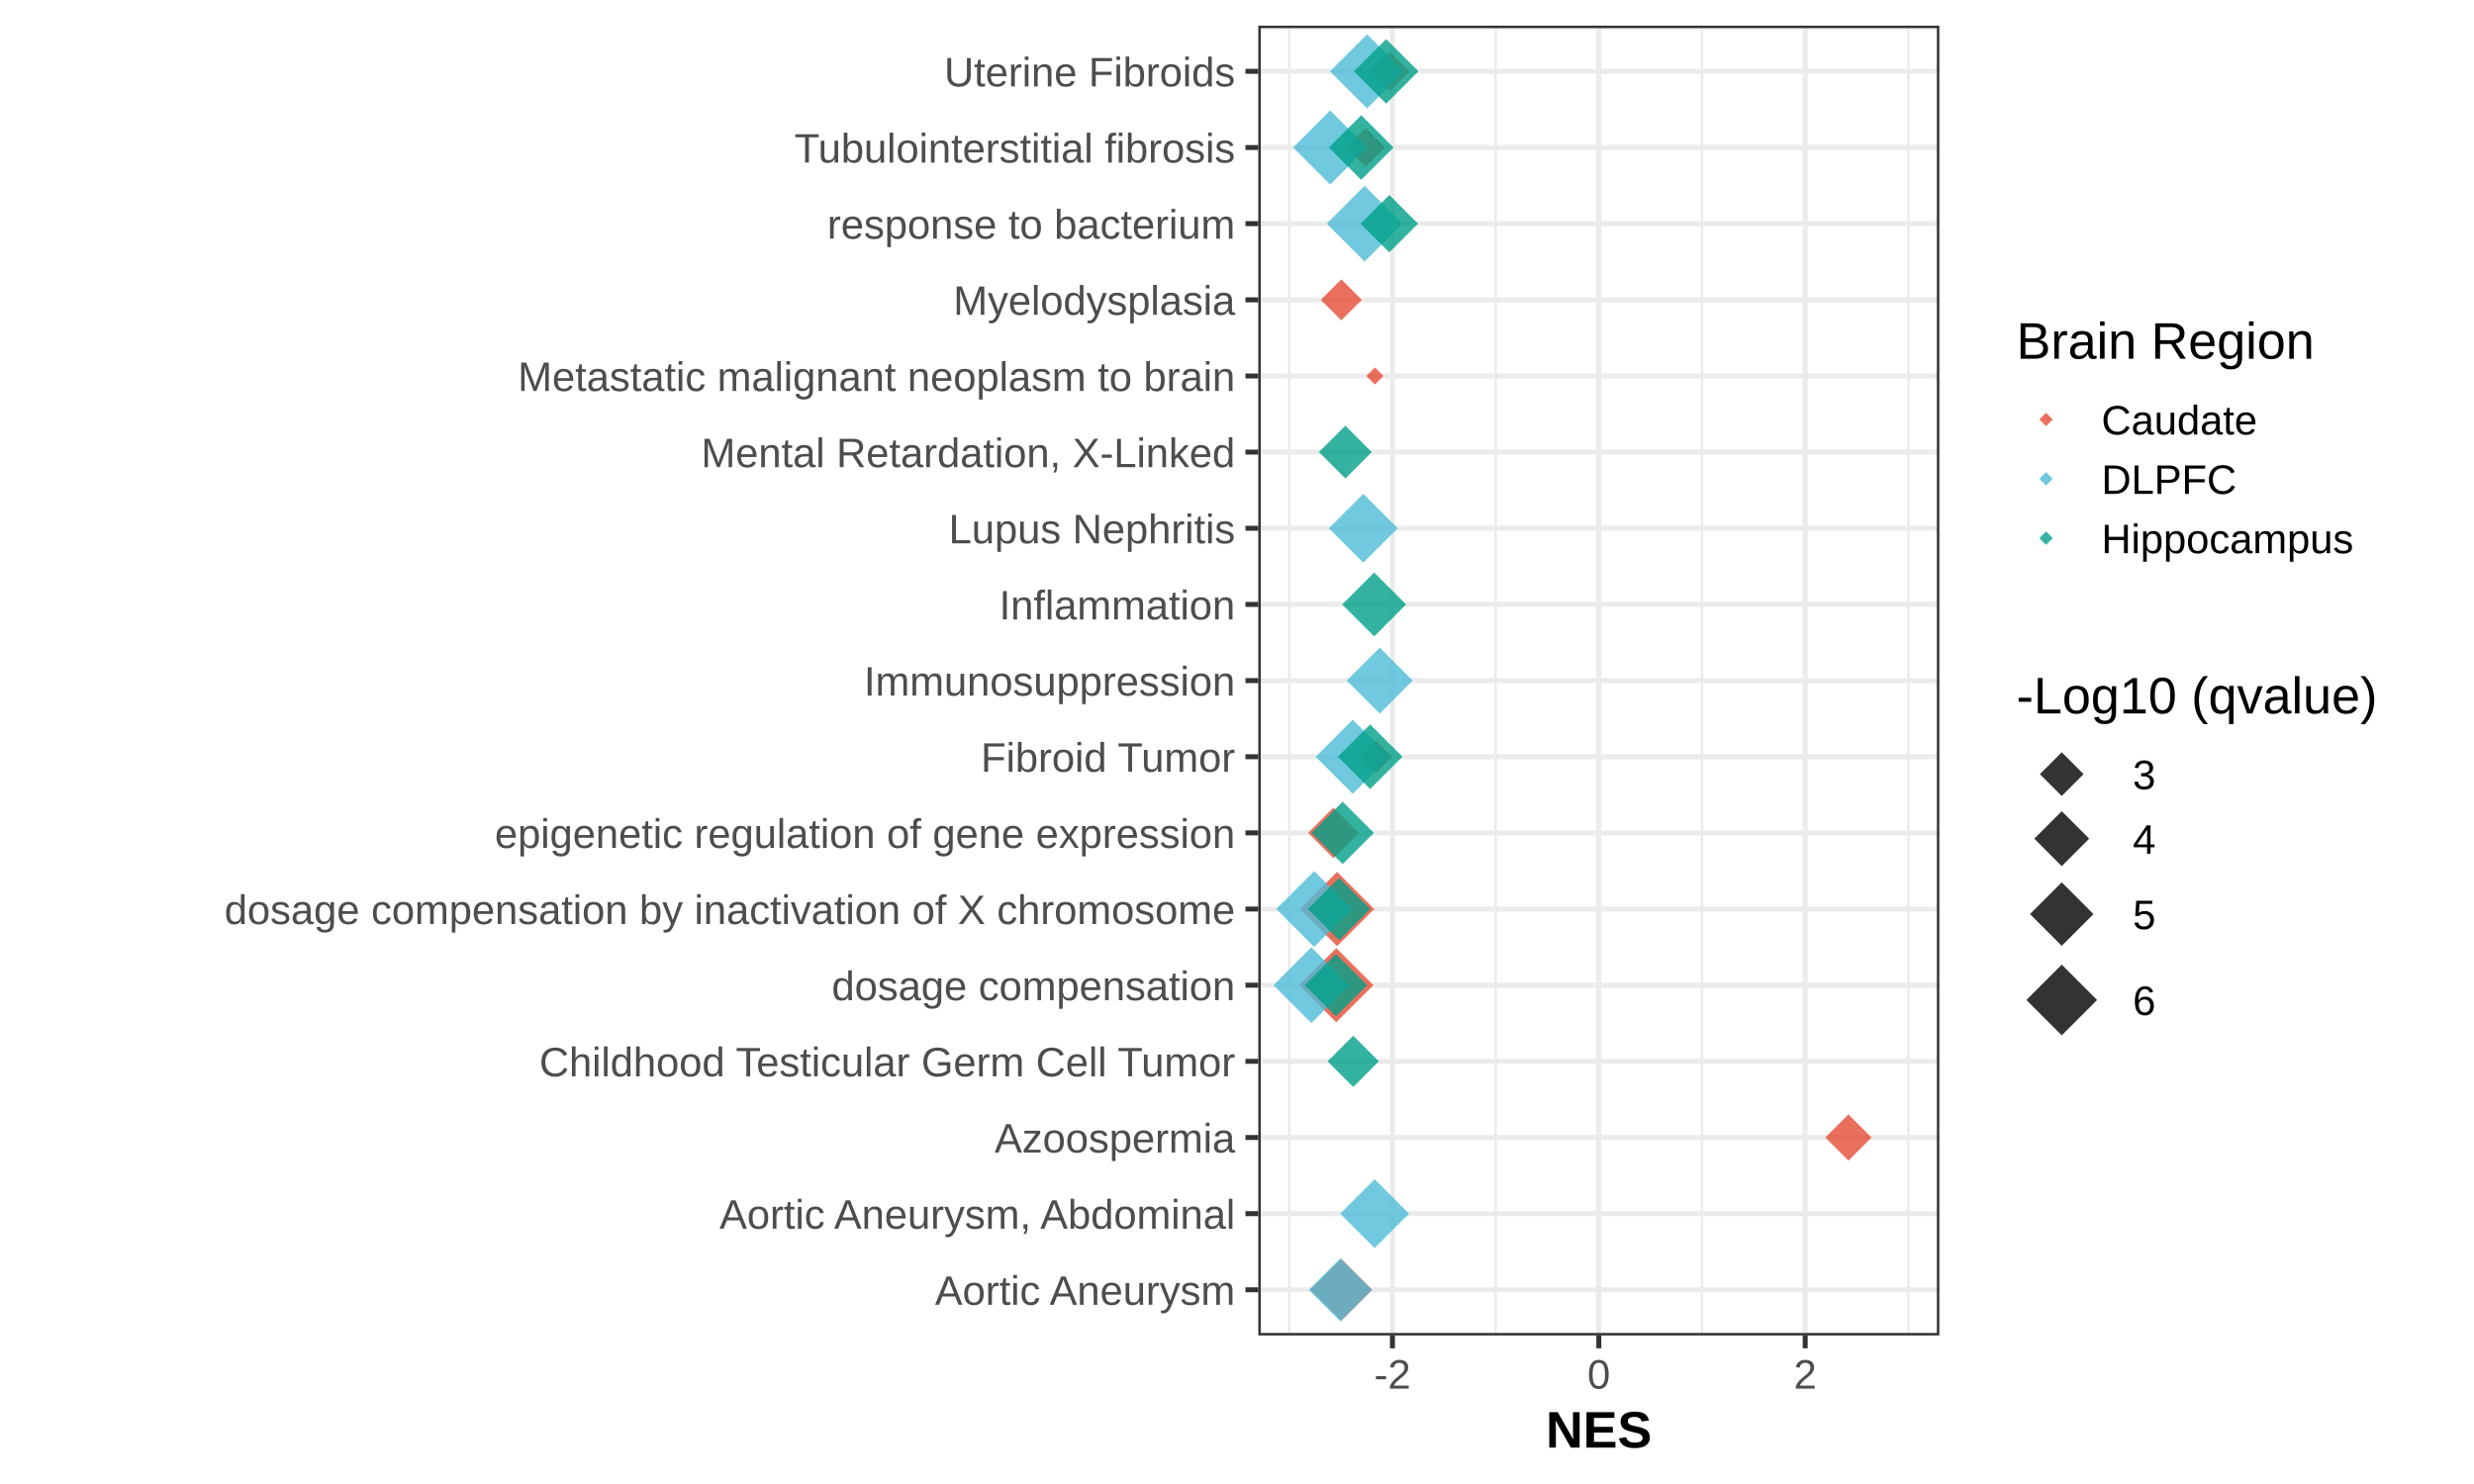
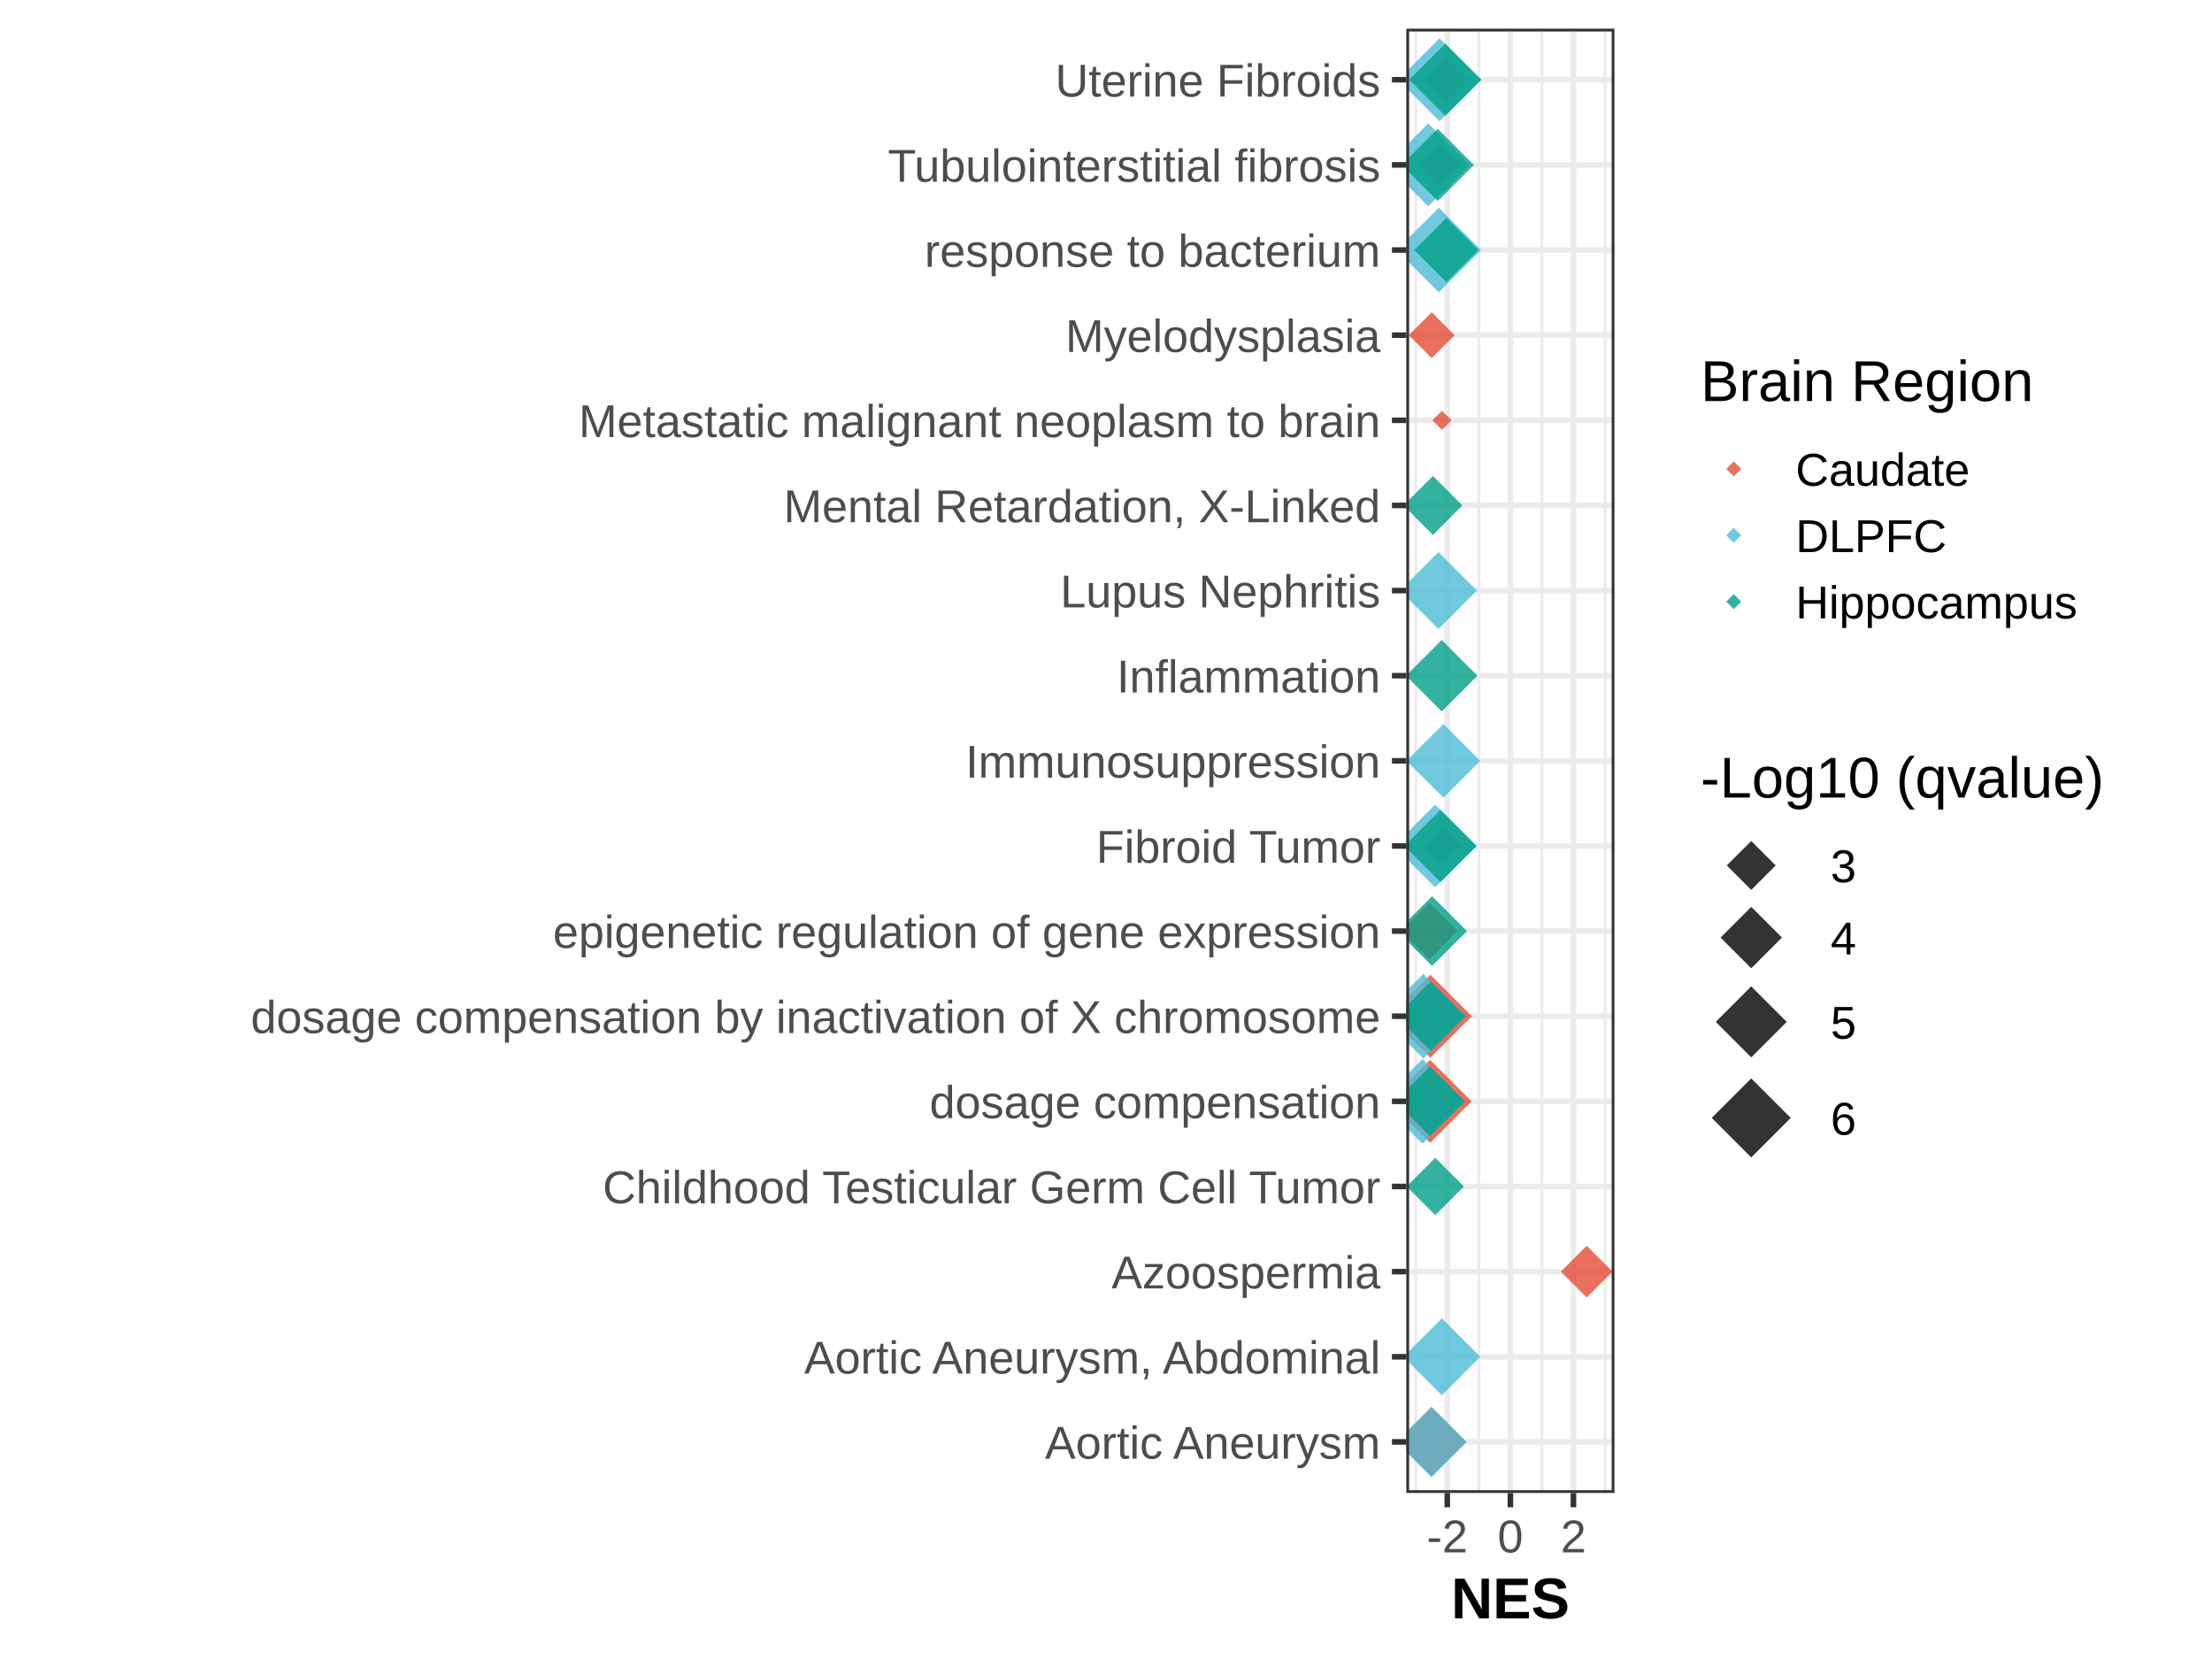
- <svg xmlns="http://www.w3.org/2000/svg" class="svglite" width="720.00pt" height="432.00pt" viewBox="0 0 720.00 432.00">
+ <svg xmlns="http://www.w3.org/2000/svg" class="svglite" width="576.00pt" height="432.00pt" viewBox="0 0 576.00 432.00">
  <defs>
    <style type="text/css">
    .svglite line, .svglite polyline, .svglite polygon, .svglite path, .svglite rect, .svglite circle {
      fill: none;
      stroke: #000000;
      stroke-linecap: round;
      stroke-linejoin: round;
      stroke-miterlimit: 10.00;
    }
    .svglite text {
      white-space: pre;
    }
  </style>
  </defs>
  <rect width="100%" height="100%" style="stroke: none; fill: #FFFFFF;" />
  <defs>
-     <clipPath id="cpMC4wMHw3MjAuMDB8MC4wMHw0MzIuMDA=">
-       <rect x="0.00" y="0.00" width="720.00" height="432.00" />
+     <clipPath id="cpMC4wMHw1NzYuMDB8MC4wMHw0MzIuMDA=">
+       <rect x="0.00" y="0.00" width="576.00" height="432.00" />
    </clipPath>
  </defs>
-   <g clip-path="url(#cpMC4wMHw3MjAuMDB8MC4wMHw0MzIuMDA=)">
-     <rect x="0.00" y="0.00" width="720.00" height="432.00" style="stroke-width: 1.45; stroke: #FFFFFF; fill: #FFFFFF;" />
+   <g clip-path="url(#cpMC4wMHw1NzYuMDB8MC4wMHw0MzIuMDA=)">
+     <rect x="0.00" y="0.00" width="576.00" height="432.00" style="stroke-width: 1.45; stroke: #FFFFFF; fill: #FFFFFF;" />
  </g>
  <defs>
-     <clipPath id="cpMzY2LjIwfDU2NC40MHw3LjQ3fDM4OC43Nw==">
-       <rect x="366.20" y="7.47" width="198.20" height="381.29" />
+     <clipPath id="cpMzY2LjIwfDQyMC40MHw3LjQ3fDM4OC43Nw==">
+       <rect x="366.20" y="7.47" width="54.20" height="381.29" />
    </clipPath>
  </defs>
-   <g clip-path="url(#cpMzY2LjIwfDU2NC40MHw3LjQ3fDM4OC43Nw==)">
-     <rect x="366.20" y="7.47" width="198.20" height="381.29" style="stroke-width: 1.45; stroke: none; fill: #FFFFFF;" />
-     <polyline points="375.21,388.77 375.21,7.47 " style="stroke-width: 0.73; stroke: #EBEBEB; stroke-linecap: butt;" />
-     <polyline points="435.27,388.77 435.27,7.47 " style="stroke-width: 0.73; stroke: #EBEBEB; stroke-linecap: butt;" />
-     <polyline points="495.33,388.77 495.33,7.47 " style="stroke-width: 0.73; stroke: #EBEBEB; stroke-linecap: butt;" />
-     <polyline points="555.39,388.77 555.39,7.47 " style="stroke-width: 0.73; stroke: #EBEBEB; stroke-linecap: butt;" />
-     <polyline points="366.20,375.47 564.40,375.47 " style="stroke-width: 1.45; stroke: #EBEBEB; stroke-linecap: butt;" />
-     <polyline points="366.20,353.30 564.40,353.30 " style="stroke-width: 1.45; stroke: #EBEBEB; stroke-linecap: butt;" />
-     <polyline points="366.20,331.13 564.40,331.13 " style="stroke-width: 1.45; stroke: #EBEBEB; stroke-linecap: butt;" />
-     <polyline points="366.20,308.96 564.40,308.96 " style="stroke-width: 1.45; stroke: #EBEBEB; stroke-linecap: butt;" />
-     <polyline points="366.20,286.79 564.40,286.79 " style="stroke-width: 1.45; stroke: #EBEBEB; stroke-linecap: butt;" />
-     <polyline points="366.20,264.62 564.40,264.62 " style="stroke-width: 1.45; stroke: #EBEBEB; stroke-linecap: butt;" />
-     <polyline points="366.20,242.46 564.40,242.46 " style="stroke-width: 1.45; stroke: #EBEBEB; stroke-linecap: butt;" />
-     <polyline points="366.20,220.29 564.40,220.29 " style="stroke-width: 1.45; stroke: #EBEBEB; stroke-linecap: butt;" />
-     <polyline points="366.20,198.12 564.40,198.12 " style="stroke-width: 1.45; stroke: #EBEBEB; stroke-linecap: butt;" />
-     <polyline points="366.20,175.95 564.40,175.95 " style="stroke-width: 1.45; stroke: #EBEBEB; stroke-linecap: butt;" />
-     <polyline points="366.20,153.78 564.40,153.78 " style="stroke-width: 1.45; stroke: #EBEBEB; stroke-linecap: butt;" />
-     <polyline points="366.20,131.61 564.40,131.61 " style="stroke-width: 1.45; stroke: #EBEBEB; stroke-linecap: butt;" />
-     <polyline points="366.20,109.45 564.40,109.45 " style="stroke-width: 1.45; stroke: #EBEBEB; stroke-linecap: butt;" />
-     <polyline points="366.20,87.28 564.40,87.28 " style="stroke-width: 1.45; stroke: #EBEBEB; stroke-linecap: butt;" />
-     <polyline points="366.20,65.11 564.40,65.11 " style="stroke-width: 1.45; stroke: #EBEBEB; stroke-linecap: butt;" />
-     <polyline points="366.20,42.94 564.40,42.94 " style="stroke-width: 1.45; stroke: #EBEBEB; stroke-linecap: butt;" />
-     <polyline points="366.20,20.77 564.40,20.77 " style="stroke-width: 1.45; stroke: #EBEBEB; stroke-linecap: butt;" />
-     <polyline points="405.24,388.77 405.24,7.47 " style="stroke-width: 1.45; stroke: #EBEBEB; stroke-linecap: butt;" />
-     <polyline points="465.30,388.77 465.30,7.47 " style="stroke-width: 1.45; stroke: #EBEBEB; stroke-linecap: butt;" />
-     <polyline points="525.36,388.77 525.36,7.47 " style="stroke-width: 1.45; stroke: #EBEBEB; stroke-linecap: butt;" />
-     <polygon points="378.07,286.79 388.88,275.98 399.69,286.79 388.88,297.60 " style="stroke-width: 0.71; stroke: none; fill: #E64B35; fill-opacity: 0.80;" />
-     <polygon points="378.32,264.62 389.13,253.81 399.94,264.62 389.13,275.43 " style="stroke-width: 0.71; stroke: none; fill: #E64B35; fill-opacity: 0.80;" />
-     <polygon points="381.38,375.47 390.36,366.48 399.35,375.47 390.36,384.45 " style="stroke-width: 0.71; stroke: none; fill: #E64B35; fill-opacity: 0.80;" />
-     <polygon points="531.21,331.13 537.94,324.40 544.67,331.13 537.94,337.86 " style="stroke-width: 0.71; stroke: none; fill: #E64B35; fill-opacity: 0.80;" />
-     <polygon points="380.71,242.46 388.06,235.10 395.42,242.46 388.06,249.81 " style="stroke-width: 0.71; stroke: none; fill: #E64B35; fill-opacity: 0.80;" />
-     <polygon points="384.39,87.28 390.36,81.31 396.32,87.28 390.36,93.24 " style="stroke-width: 0.71; stroke: none; fill: #E64B35; fill-opacity: 0.80;" />
-     <polygon points="391.86,42.94 397.48,37.31 403.11,42.94 397.48,48.57 " style="stroke-width: 0.71; stroke: none; fill: #E64B35; fill-opacity: 0.80;" />
-     <polygon points="398.91,20.77 404.54,15.15 410.17,20.77 404.54,26.40 " style="stroke-width: 0.71; stroke: none; fill: #E64B35; fill-opacity: 0.80;" />
-     <polygon points="395.65,220.29 400.39,215.55 405.13,220.29 400.39,225.03 " style="stroke-width: 0.71; stroke: none; fill: #E64B35; fill-opacity: 0.80;" />
-     <polygon points="397.65,109.45 400.14,106.96 402.62,109.45 400.14,111.93 " style="stroke-width: 0.71; stroke: none; fill: #E64B35; fill-opacity: 0.80;" />
-     <polygon points="370.61,286.79 381.63,275.77 392.66,286.79 381.63,297.82 " style="stroke-width: 0.71; stroke: none; fill: #4DBBD5; fill-opacity: 0.80;" />
-     <polygon points="371.43,264.62 382.46,253.60 393.48,264.62 382.46,275.65 " style="stroke-width: 0.71; stroke: none; fill: #4DBBD5; fill-opacity: 0.80;" />
-     <polygon points="386.10,65.11 397.13,54.09 408.15,65.11 397.13,76.13 " style="stroke-width: 0.71; stroke: none; fill: #4DBBD5; fill-opacity: 0.80;" />
-     <polygon points="376.33,42.94 387.11,32.16 397.90,42.94 387.11,53.72 " style="stroke-width: 0.71; stroke: none; fill: #4DBBD5; fill-opacity: 0.80;" />
-     <polygon points="382.89,220.29 393.67,209.51 404.45,220.29 393.67,231.07 " style="stroke-width: 0.71; stroke: none; fill: #4DBBD5; fill-opacity: 0.80;" />
-     <polygon points="387.06,20.77 397.85,9.99 408.63,20.77 397.85,31.55 " style="stroke-width: 0.71; stroke: none; fill: #4DBBD5; fill-opacity: 0.80;" />
-     <polygon points="390.03,353.30 400.05,343.28 410.07,353.30 400.05,363.32 " style="stroke-width: 0.71; stroke: none; fill: #4DBBD5; fill-opacity: 0.80;" />
-     <polygon points="386.74,153.78 396.76,143.76 406.78,153.78 396.76,163.80 " style="stroke-width: 0.71; stroke: none; fill: #4DBBD5; fill-opacity: 0.80;" />
-     <polygon points="391.94,198.12 401.54,188.52 411.14,198.12 401.54,207.72 " style="stroke-width: 0.71; stroke: none; fill: #4DBBD5; fill-opacity: 0.80;" />
-     <polygon points="380.90,375.47 390.08,366.29 399.26,375.47 390.08,384.64 " style="stroke-width: 0.71; stroke: none; fill: #4DBBD5; fill-opacity: 0.80;" />
-     <polygon points="389.35,220.29 398.75,210.88 408.16,220.29 398.75,229.69 " style="stroke-width: 0.71; stroke: none; fill: #00A087; fill-opacity: 0.80;" />
-     <polygon points="394.01,20.77 403.41,11.37 412.82,20.77 403.41,30.18 " style="stroke-width: 0.71; stroke: none; fill: #00A087; fill-opacity: 0.80;" />
-     <polygon points="386.74,42.94 396.15,33.53 405.56,42.94 396.15,52.35 " style="stroke-width: 0.71; stroke: none; fill: #00A087; fill-opacity: 0.80;" />
-     <polygon points="390.62,175.95 399.92,166.65 409.22,175.95 399.92,185.25 " style="stroke-width: 0.71; stroke: none; fill: #00A087; fill-opacity: 0.80;" />
-     <polygon points="379.71,286.79 388.79,277.71 397.87,286.79 388.79,295.87 " style="stroke-width: 0.71; stroke: none; fill: #00A087; fill-opacity: 0.80;" />
-     <polygon points="381.67,242.46 390.75,233.38 399.83,242.46 390.75,251.53 " style="stroke-width: 0.71; stroke: none; fill: #00A087; fill-opacity: 0.80;" />
-     <polygon points="380.65,264.62 389.72,255.55 398.80,264.62 389.72,273.70 " style="stroke-width: 0.71; stroke: none; fill: #00A087; fill-opacity: 0.80;" />
-     <polygon points="395.98,65.11 404.34,56.75 412.70,65.11 404.34,73.47 " style="stroke-width: 0.71; stroke: none; fill: #00A087; fill-opacity: 0.80;" />
-     <polygon points="383.85,131.61 391.53,123.93 399.22,131.61 391.53,139.30 " style="stroke-width: 0.71; stroke: none; fill: #00A087; fill-opacity: 0.80;" />
-     <polygon points="386.36,308.96 393.82,301.50 401.28,308.96 393.82,316.42 " style="stroke-width: 0.71; stroke: none; fill: #00A087; fill-opacity: 0.80;" />
-     <rect x="366.20" y="7.47" width="198.20" height="381.29" style="stroke-width: 1.45; stroke: #333333;" />
+   <g clip-path="url(#cpMzY2LjIwfDQyMC40MHw3LjQ3fDM4OC43Nw==)">
+     <rect x="366.20" y="7.47" width="54.20" height="381.29" style="stroke-width: 1.45; stroke: none; fill: #FFFFFF;" />
+     <polyline points="368.66,388.77 368.66,7.47 " style="stroke-width: 0.73; stroke: #EBEBEB; stroke-linecap: butt;" />
+     <polyline points="385.09,388.77 385.09,7.47 " style="stroke-width: 0.73; stroke: #EBEBEB; stroke-linecap: butt;" />
+     <polyline points="401.51,388.77 401.51,7.47 " style="stroke-width: 0.73; stroke: #EBEBEB; stroke-linecap: butt;" />
+     <polyline points="417.94,388.77 417.94,7.47 " style="stroke-width: 0.73; stroke: #EBEBEB; stroke-linecap: butt;" />
+     <polyline points="366.20,375.47 420.40,375.47 " style="stroke-width: 1.45; stroke: #EBEBEB; stroke-linecap: butt;" />
+     <polyline points="366.20,353.30 420.40,353.30 " style="stroke-width: 1.45; stroke: #EBEBEB; stroke-linecap: butt;" />
+     <polyline points="366.20,331.13 420.40,331.13 " style="stroke-width: 1.45; stroke: #EBEBEB; stroke-linecap: butt;" />
+     <polyline points="366.20,308.96 420.40,308.96 " style="stroke-width: 1.45; stroke: #EBEBEB; stroke-linecap: butt;" />
+     <polyline points="366.20,286.79 420.40,286.79 " style="stroke-width: 1.45; stroke: #EBEBEB; stroke-linecap: butt;" />
+     <polyline points="366.20,264.62 420.40,264.62 " style="stroke-width: 1.45; stroke: #EBEBEB; stroke-linecap: butt;" />
+     <polyline points="366.20,242.46 420.40,242.46 " style="stroke-width: 1.45; stroke: #EBEBEB; stroke-linecap: butt;" />
+     <polyline points="366.20,220.29 420.40,220.29 " style="stroke-width: 1.45; stroke: #EBEBEB; stroke-linecap: butt;" />
+     <polyline points="366.20,198.12 420.40,198.12 " style="stroke-width: 1.45; stroke: #EBEBEB; stroke-linecap: butt;" />
+     <polyline points="366.20,175.95 420.40,175.95 " style="stroke-width: 1.45; stroke: #EBEBEB; stroke-linecap: butt;" />
+     <polyline points="366.20,153.78 420.40,153.78 " style="stroke-width: 1.45; stroke: #EBEBEB; stroke-linecap: butt;" />
+     <polyline points="366.20,131.61 420.40,131.61 " style="stroke-width: 1.45; stroke: #EBEBEB; stroke-linecap: butt;" />
+     <polyline points="366.20,109.45 420.40,109.45 " style="stroke-width: 1.45; stroke: #EBEBEB; stroke-linecap: butt;" />
+     <polyline points="366.20,87.28 420.40,87.28 " style="stroke-width: 1.45; stroke: #EBEBEB; stroke-linecap: butt;" />
+     <polyline points="366.20,65.11 420.40,65.11 " style="stroke-width: 1.45; stroke: #EBEBEB; stroke-linecap: butt;" />
+     <polyline points="366.20,42.94 420.40,42.94 " style="stroke-width: 1.45; stroke: #EBEBEB; stroke-linecap: butt;" />
+     <polyline points="366.20,20.77 420.40,20.77 " style="stroke-width: 1.45; stroke: #EBEBEB; stroke-linecap: butt;" />
+     <polyline points="376.87,388.77 376.87,7.47 " style="stroke-width: 1.45; stroke: #EBEBEB; stroke-linecap: butt;" />
+     <polyline points="393.30,388.77 393.30,7.47 " style="stroke-width: 1.45; stroke: #EBEBEB; stroke-linecap: butt;" />
+     <polyline points="409.72,388.77 409.72,7.47 " style="stroke-width: 1.45; stroke: #EBEBEB; stroke-linecap: butt;" />
+     <polygon points="361.59,286.79 372.40,275.98 383.21,286.79 372.40,297.60 " style="stroke-width: 0.71; stroke: none; fill: #E64B35; fill-opacity: 0.80;" />
+     <polygon points="361.66,264.62 372.47,253.81 383.28,264.62 372.47,275.43 " style="stroke-width: 0.71; stroke: none; fill: #E64B35; fill-opacity: 0.80;" />
+     <polygon points="363.82,375.47 372.81,366.48 381.79,375.47 372.81,384.45 " style="stroke-width: 0.71; stroke: none; fill: #E64B35; fill-opacity: 0.80;" />
+     <polygon points="406.43,331.13 413.17,324.40 419.90,331.13 413.17,337.86 " style="stroke-width: 0.71; stroke: none; fill: #E64B35; fill-opacity: 0.80;" />
+     <polygon points="364.82,242.46 372.18,235.10 379.54,242.46 372.18,249.81 " style="stroke-width: 0.71; stroke: none; fill: #E64B35; fill-opacity: 0.80;" />
+     <polygon points="366.84,87.28 372.80,81.31 378.77,87.28 372.80,93.24 " style="stroke-width: 0.71; stroke: none; fill: #E64B35; fill-opacity: 0.80;" />
+     <polygon points="369.13,42.94 374.75,37.31 380.38,42.94 374.75,48.57 " style="stroke-width: 0.71; stroke: none; fill: #E64B35; fill-opacity: 0.80;" />
+     <polygon points="371.06,20.77 376.68,15.15 382.31,20.77 376.68,26.40 " style="stroke-width: 0.71; stroke: none; fill: #E64B35; fill-opacity: 0.80;" />
+     <polygon points="370.81,220.29 375.55,215.55 380.29,220.29 375.55,225.03 " style="stroke-width: 0.71; stroke: none; fill: #E64B35; fill-opacity: 0.80;" />
+     <polygon points="372.99,109.45 375.48,106.96 377.97,109.45 375.48,111.93 " style="stroke-width: 0.71; stroke: none; fill: #E64B35; fill-opacity: 0.80;" />
+     <polygon points="359.39,286.79 370.42,275.77 381.44,286.79 370.42,297.82 " style="stroke-width: 0.71; stroke: none; fill: #4DBBD5; fill-opacity: 0.80;" />
+     <polygon points="359.62,264.62 370.64,253.60 381.67,264.62 370.64,275.65 " style="stroke-width: 0.71; stroke: none; fill: #4DBBD5; fill-opacity: 0.80;" />
+     <polygon points="363.63,65.11 374.66,54.09 385.68,65.11 374.66,76.13 " style="stroke-width: 0.71; stroke: none; fill: #4DBBD5; fill-opacity: 0.80;" />
+     <polygon points="361.14,42.94 371.92,32.16 382.70,42.94 371.92,53.72 " style="stroke-width: 0.71; stroke: none; fill: #4DBBD5; fill-opacity: 0.80;" />
+     <polygon points="362.93,220.29 373.71,209.51 384.49,220.29 373.71,231.07 " style="stroke-width: 0.71; stroke: none; fill: #4DBBD5; fill-opacity: 0.80;" />
+     <polygon points="364.07,20.77 374.85,9.99 385.63,20.77 374.85,31.55 " style="stroke-width: 0.71; stroke: none; fill: #4DBBD5; fill-opacity: 0.80;" />
+     <polygon points="365.43,353.30 375.46,343.28 385.48,353.30 375.46,363.32 " style="stroke-width: 0.71; stroke: none; fill: #4DBBD5; fill-opacity: 0.80;" />
+     <polygon points="364.54,153.78 374.56,143.76 384.58,153.78 374.56,163.80 " style="stroke-width: 0.71; stroke: none; fill: #4DBBD5; fill-opacity: 0.80;" />
+     <polygon points="366.26,198.12 375.86,188.52 385.46,198.12 375.86,207.72 " style="stroke-width: 0.71; stroke: none; fill: #4DBBD5; fill-opacity: 0.80;" />
+     <polygon points="363.55,375.47 372.73,366.29 381.91,375.47 372.73,384.64 " style="stroke-width: 0.71; stroke: none; fill: #4DBBD5; fill-opacity: 0.80;" />
+     <polygon points="365.69,220.29 375.10,210.88 384.51,220.29 375.10,229.69 " style="stroke-width: 0.71; stroke: none; fill: #00A087; fill-opacity: 0.80;" />
+     <polygon points="366.97,20.77 376.37,11.37 385.78,20.77 376.37,30.18 " style="stroke-width: 0.71; stroke: none; fill: #00A087; fill-opacity: 0.80;" />
+     <polygon points="364.98,42.94 374.39,33.53 383.79,42.94 374.39,52.35 " style="stroke-width: 0.71; stroke: none; fill: #00A087; fill-opacity: 0.80;" />
+     <polygon points="366.12,175.95 375.42,166.65 384.72,175.95 375.42,185.25 " style="stroke-width: 0.71; stroke: none; fill: #00A087; fill-opacity: 0.80;" />
+     <polygon points="363.30,286.79 372.38,277.71 381.46,286.79 372.38,295.87 " style="stroke-width: 0.71; stroke: none; fill: #00A087; fill-opacity: 0.80;" />
+     <polygon points="363.83,242.46 372.91,233.38 381.99,242.46 372.91,251.53 " style="stroke-width: 0.71; stroke: none; fill: #00A087; fill-opacity: 0.80;" />
+     <polygon points="363.55,264.62 372.63,255.55 381.71,264.62 372.63,273.70 " style="stroke-width: 0.71; stroke: none; fill: #00A087; fill-opacity: 0.80;" />
+     <polygon points="368.27,65.11 376.63,56.75 384.99,65.11 376.63,73.47 " style="stroke-width: 0.71; stroke: none; fill: #00A087; fill-opacity: 0.80;" />
+     <polygon points="365.44,131.61 373.13,123.93 380.81,131.61 373.13,139.30 " style="stroke-width: 0.71; stroke: none; fill: #00A087; fill-opacity: 0.80;" />
+     <polygon points="366.29,308.96 373.75,301.50 381.21,308.96 373.75,316.42 " style="stroke-width: 0.71; stroke: none; fill: #00A087; fill-opacity: 0.80;" />
+     <rect x="366.20" y="7.47" width="54.20" height="381.29" style="stroke-width: 1.45; stroke: #333333;" />
  </g>
-   <g clip-path="url(#cpMC4wMHw3MjAuMDB8MC4wMHw0MzIuMDA=)">
+   <g clip-path="url(#cpMC4wMHw1NzYuMDB8MC4wMHw0MzIuMDA=)">
    <text x="359.47" y="379.84" text-anchor="end" style="font-size: 12.00px;fill: #4D4D4D; font-family: &quot;Liberation Sans&quot;;" textLength="99.54px" lengthAdjust="spacingAndGlyphs">Aortic Aneurysm</text>
    <text x="359.47" y="357.67" text-anchor="end" style="font-size: 12.00px;fill: #4D4D4D; font-family: &quot;Liberation Sans&quot;;" textLength="171.29px" lengthAdjust="spacingAndGlyphs">Aortic Aneurysm, Abdominal</text>
    <text x="359.47" y="335.50" text-anchor="end" style="font-size: 12.00px;fill: #4D4D4D; font-family: &quot;Liberation Sans&quot;;" textLength="77.57px" lengthAdjust="spacingAndGlyphs">Azoospermia</text>
    <text x="359.47" y="313.33" text-anchor="end" style="font-size: 12.00px;fill: #4D4D4D; font-family: &quot;Liberation Sans&quot;;" textLength="224.90px" lengthAdjust="spacingAndGlyphs">Childhood Testicular Germ Cell Tumor</text>
    <text x="359.47" y="291.17" text-anchor="end" style="font-size: 12.00px;fill: #4D4D4D; font-family: &quot;Liberation Sans&quot;;" textLength="132.26px" lengthAdjust="spacingAndGlyphs">dosage compensation</text>
    <text x="359.47" y="269.00" text-anchor="end" style="font-size: 12.00px;fill: #4D4D4D; font-family: &quot;Liberation Sans&quot;;" textLength="334.21px" lengthAdjust="spacingAndGlyphs">dosage compensation by inactivation of X chromosome</text>
    <text x="359.47" y="246.83" text-anchor="end" style="font-size: 12.00px;fill: #4D4D4D; font-family: &quot;Liberation Sans&quot;;" textLength="245.55px" lengthAdjust="spacingAndGlyphs">epigenetic regulation of gene expression</text>
    <text x="359.47" y="224.66" text-anchor="end" style="font-size: 12.00px;fill: #4D4D4D; font-family: &quot;Liberation Sans&quot;;" textLength="80.85px" lengthAdjust="spacingAndGlyphs">Fibroid Tumor</text>
    <text x="359.47" y="202.49" text-anchor="end" style="font-size: 12.00px;fill: #4D4D4D; font-family: &quot;Liberation Sans&quot;;" textLength="121.45px" lengthAdjust="spacingAndGlyphs">Immunosuppression</text>
    <text x="359.47" y="180.32" text-anchor="end" style="font-size: 12.00px;fill: #4D4D4D; font-family: &quot;Liberation Sans&quot;;" textLength="79.81px" lengthAdjust="spacingAndGlyphs">Inflammation</text>
    <text x="359.47" y="158.16" text-anchor="end" style="font-size: 12.00px;fill: #4D4D4D; font-family: &quot;Liberation Sans&quot;;" textLength="93.55px" lengthAdjust="spacingAndGlyphs">Lupus Nephritis</text>
    <text x="359.47" y="135.99" text-anchor="end" style="font-size: 12.00px;fill: #4D4D4D; font-family: &quot;Liberation Sans&quot;;" textLength="173.27px" lengthAdjust="spacingAndGlyphs">Mental Retardation, X-Linked</text>
    <text x="359.47" y="113.82" text-anchor="end" style="font-size: 12.00px;fill: #4D4D4D; font-family: &quot;Liberation Sans&quot;;" textLength="240.17px" lengthAdjust="spacingAndGlyphs">Metastatic malignant neoplasm to brain</text>
    <text x="359.47" y="91.65" text-anchor="end" style="font-size: 12.00px;fill: #4D4D4D; font-family: &quot;Liberation Sans&quot;;" textLength="91.76px" lengthAdjust="spacingAndGlyphs">Myelodysplasia</text>
    <text x="359.47" y="69.48" text-anchor="end" style="font-size: 12.00px;fill: #4D4D4D; font-family: &quot;Liberation Sans&quot;;" textLength="135.45px" lengthAdjust="spacingAndGlyphs">response to bacterium</text>
    <text x="359.47" y="47.32" text-anchor="end" style="font-size: 12.00px;fill: #4D4D4D; font-family: &quot;Liberation Sans&quot;;" textLength="146.88px" lengthAdjust="spacingAndGlyphs">Tubulointerstitial fibrosis</text>
    <text x="359.47" y="25.15" text-anchor="end" style="font-size: 12.00px;fill: #4D4D4D; font-family: &quot;Liberation Sans&quot;;" textLength="94.16px" lengthAdjust="spacingAndGlyphs">Uterine Fibroids</text>
    <polyline points="362.46,375.47 366.20,375.47 " style="stroke-width: 1.45; stroke: #333333; stroke-linecap: butt;" />
    <polyline points="362.46,353.30 366.20,353.30 " style="stroke-width: 1.45; stroke: #333333; stroke-linecap: butt;" />
    <polyline points="362.46,331.13 366.20,331.13 " style="stroke-width: 1.45; stroke: #333333; stroke-linecap: butt;" />
    <polyline points="362.46,308.96 366.20,308.96 " style="stroke-width: 1.45; stroke: #333333; stroke-linecap: butt;" />
    <polyline points="362.46,286.79 366.20,286.79 " style="stroke-width: 1.45; stroke: #333333; stroke-linecap: butt;" />
    <polyline points="362.46,264.62 366.20,264.62 " style="stroke-width: 1.45; stroke: #333333; stroke-linecap: butt;" />
    <polyline points="362.46,242.46 366.20,242.46 " style="stroke-width: 1.45; stroke: #333333; stroke-linecap: butt;" />
    <polyline points="362.46,220.29 366.20,220.29 " style="stroke-width: 1.45; stroke: #333333; stroke-linecap: butt;" />
    <polyline points="362.46,198.12 366.20,198.12 " style="stroke-width: 1.45; stroke: #333333; stroke-linecap: butt;" />
    <polyline points="362.46,175.95 366.20,175.95 " style="stroke-width: 1.45; stroke: #333333; stroke-linecap: butt;" />
    <polyline points="362.46,153.78 366.20,153.78 " style="stroke-width: 1.45; stroke: #333333; stroke-linecap: butt;" />
    <polyline points="362.46,131.61 366.20,131.61 " style="stroke-width: 1.45; stroke: #333333; stroke-linecap: butt;" />
    <polyline points="362.46,109.45 366.20,109.45 " style="stroke-width: 1.45; stroke: #333333; stroke-linecap: butt;" />
    <polyline points="362.46,87.28 366.20,87.28 " style="stroke-width: 1.45; stroke: #333333; stroke-linecap: butt;" />
    <polyline points="362.46,65.11 366.20,65.11 " style="stroke-width: 1.45; stroke: #333333; stroke-linecap: butt;" />
    <polyline points="362.46,42.94 366.20,42.94 " style="stroke-width: 1.45; stroke: #333333; stroke-linecap: butt;" />
    <polyline points="362.46,20.77 366.20,20.77 " style="stroke-width: 1.45; stroke: #333333; stroke-linecap: butt;" />
-     <polyline points="405.24,392.50 405.24,388.77 " style="stroke-width: 1.45; stroke: #333333; stroke-linecap: butt;" />
-     <polyline points="465.30,392.50 465.30,388.77 " style="stroke-width: 1.45; stroke: #333333; stroke-linecap: butt;" />
-     <polyline points="525.36,392.50 525.36,388.77 " style="stroke-width: 1.45; stroke: #333333; stroke-linecap: butt;" />
-     <text x="405.24" y="404.24" text-anchor="middle" style="font-size: 12.00px;fill: #4D4D4D; font-family: &quot;Liberation Sans&quot;;" textLength="11.97px" lengthAdjust="spacingAndGlyphs">-2</text>
-     <text x="465.30" y="404.24" text-anchor="middle" style="font-size: 12.00px;fill: #4D4D4D; font-family: &quot;Liberation Sans&quot;;" textLength="7.64px" lengthAdjust="spacingAndGlyphs">0</text>
-     <text x="525.36" y="404.24" text-anchor="middle" style="font-size: 12.00px;fill: #4D4D4D; font-family: &quot;Liberation Sans&quot;;" textLength="7.64px" lengthAdjust="spacingAndGlyphs">2</text>
-     <text x="465.30" y="421.41" text-anchor="middle" style="font-size: 15.00px; font-weight: bold; font-family: &quot;Liberation Sans&quot;;" textLength="33.60px" lengthAdjust="spacingAndGlyphs">NES</text>
-     <rect x="579.35" y="84.46" width="121.78" height="88.31" style="stroke-width: 1.45; stroke: none; fill: #FFFFFF;" />
-     <text x="586.82" y="104.43" style="font-size: 15.00px; font-family: &quot;Liberation Sans&quot;;" textLength="95.41px" lengthAdjust="spacingAndGlyphs">Brain Region</text>
-     <rect x="586.82" y="113.46" width="17.28" height="17.28" style="stroke-width: 1.45; stroke: none; fill: #FFFFFF;" />
-     <polygon points="593.50,122.10 595.46,120.15 597.41,122.10 595.46,124.06 " style="stroke-width: 0.71; stroke: none; fill: #E64B35; fill-opacity: 0.80;" />
-     <rect x="586.82" y="130.74" width="17.28" height="17.28" style="stroke-width: 1.45; stroke: none; fill: #FFFFFF;" />
-     <polygon points="593.50,139.38 595.46,137.43 597.41,139.38 595.46,141.34 " style="stroke-width: 0.71; stroke: none; fill: #4DBBD5; fill-opacity: 0.80;" />
-     <rect x="586.82" y="148.02" width="17.28" height="17.28" style="stroke-width: 1.45; stroke: none; fill: #FFFFFF;" />
-     <polygon points="593.50,156.66 595.46,154.71 597.41,156.66 595.46,158.62 " style="stroke-width: 0.71; stroke: none; fill: #00A087; fill-opacity: 0.80;" />
-     <text x="611.57" y="126.48" style="font-size: 12.00px; font-family: &quot;Liberation Sans&quot;;" textLength="50.42px" lengthAdjust="spacingAndGlyphs">Caudate</text>
-     <text x="611.57" y="143.76" style="font-size: 12.00px; font-family: &quot;Liberation Sans&quot;;" textLength="38.46px" lengthAdjust="spacingAndGlyphs">DLPFC</text>
-     <text x="611.57" y="161.04" style="font-size: 12.00px; font-family: &quot;Liberation Sans&quot;;" textLength="82.08px" lengthAdjust="spacingAndGlyphs">Hippocampus</text>
-     <rect x="579.35" y="187.72" width="133.18" height="124.06" style="stroke-width: 1.45; stroke: none; fill: #FFFFFF;" />
-     <text x="586.82" y="207.69" style="font-size: 15.00px; font-family: &quot;Liberation Sans&quot;;" textLength="118.24px" lengthAdjust="spacingAndGlyphs">-Log10 (qvalue)</text>
-     <rect x="586.82" y="216.72" width="26.40" height="17.28" style="stroke-width: 1.45; stroke: none; fill: #FFFFFF;" />
-     <polygon points="593.66,225.36 600.02,218.99 606.38,225.36 600.02,231.72 " style="stroke-width: 0.71; stroke: none; fill: #000000; fill-opacity: 0.80;" />
-     <rect x="586.82" y="234.00" width="26.40" height="20.29" style="stroke-width: 1.45; stroke: none; fill: #FFFFFF;" />
-     <polygon points="592.03,244.14 600.02,236.15 608.01,244.14 600.02,252.14 " style="stroke-width: 0.71; stroke: none; fill: #000000; fill-opacity: 0.80;" />
-     <rect x="586.82" y="254.29" width="26.40" height="23.61" style="stroke-width: 1.45; stroke: none; fill: #FFFFFF;" />
-     <polygon points="590.78,266.10 600.02,256.85 609.26,266.10 600.02,275.34 " style="stroke-width: 0.71; stroke: none; fill: #000000; fill-opacity: 0.80;" />
-     <rect x="586.82" y="277.90" width="26.40" height="26.40" style="stroke-width: 1.45; stroke: none; fill: #FFFFFF;" />
-     <polygon points="589.73,291.10 600.02,280.81 610.31,291.10 600.02,301.39 " style="stroke-width: 0.71; stroke: none; fill: #000000; fill-opacity: 0.80;" />
-     <text x="620.69" y="229.73" style="font-size: 12.00px; font-family: &quot;Liberation Sans&quot;;" textLength="7.64px" lengthAdjust="spacingAndGlyphs">3</text>
-     <text x="620.69" y="248.52" style="font-size: 12.00px; font-family: &quot;Liberation Sans&quot;;" textLength="7.64px" lengthAdjust="spacingAndGlyphs">4</text>
-     <text x="620.69" y="270.47" style="font-size: 12.00px; font-family: &quot;Liberation Sans&quot;;" textLength="7.64px" lengthAdjust="spacingAndGlyphs">5</text>
-     <text x="620.69" y="295.48" style="font-size: 12.00px; font-family: &quot;Liberation Sans&quot;;" textLength="7.64px" lengthAdjust="spacingAndGlyphs">6</text>
+     <polyline points="376.87,392.50 376.87,388.77 " style="stroke-width: 1.45; stroke: #333333; stroke-linecap: butt;" />
+     <polyline points="393.30,392.50 393.30,388.77 " style="stroke-width: 1.45; stroke: #333333; stroke-linecap: butt;" />
+     <polyline points="409.72,392.50 409.72,388.77 " style="stroke-width: 1.45; stroke: #333333; stroke-linecap: butt;" />
+     <text x="376.87" y="404.24" text-anchor="middle" style="font-size: 12.00px;fill: #4D4D4D; font-family: &quot;Liberation Sans&quot;;" textLength="11.97px" lengthAdjust="spacingAndGlyphs">-2</text>
+     <text x="393.30" y="404.24" text-anchor="middle" style="font-size: 12.00px;fill: #4D4D4D; font-family: &quot;Liberation Sans&quot;;" textLength="7.64px" lengthAdjust="spacingAndGlyphs">0</text>
+     <text x="409.72" y="404.24" text-anchor="middle" style="font-size: 12.00px;fill: #4D4D4D; font-family: &quot;Liberation Sans&quot;;" textLength="7.64px" lengthAdjust="spacingAndGlyphs">2</text>
+     <text x="393.30" y="421.41" text-anchor="middle" style="font-size: 15.00px; font-weight: bold; font-family: &quot;Liberation Sans&quot;;" textLength="33.60px" lengthAdjust="spacingAndGlyphs">NES</text>
+     <rect x="435.35" y="84.46" width="121.78" height="88.31" style="stroke-width: 1.45; stroke: none; fill: #FFFFFF;" />
+     <text x="442.82" y="104.43" style="font-size: 15.00px; font-family: &quot;Liberation Sans&quot;;" textLength="95.41px" lengthAdjust="spacingAndGlyphs">Brain Region</text>
+     <rect x="442.82" y="113.46" width="17.28" height="17.28" style="stroke-width: 1.45; stroke: none; fill: #FFFFFF;" />
+     <polygon points="449.50,122.10 451.46,120.15 453.41,122.10 451.46,124.06 " style="stroke-width: 0.71; stroke: none; fill: #E64B35; fill-opacity: 0.80;" />
+     <rect x="442.82" y="130.74" width="17.28" height="17.28" style="stroke-width: 1.45; stroke: none; fill: #FFFFFF;" />
+     <polygon points="449.50,139.38 451.46,137.43 453.41,139.38 451.46,141.34 " style="stroke-width: 0.71; stroke: none; fill: #4DBBD5; fill-opacity: 0.80;" />
+     <rect x="442.82" y="148.02" width="17.28" height="17.28" style="stroke-width: 1.45; stroke: none; fill: #FFFFFF;" />
+     <polygon points="449.50,156.66 451.46,154.71 453.41,156.66 451.46,158.62 " style="stroke-width: 0.71; stroke: none; fill: #00A087; fill-opacity: 0.80;" />
+     <text x="467.57" y="126.48" style="font-size: 12.00px; font-family: &quot;Liberation Sans&quot;;" textLength="50.42px" lengthAdjust="spacingAndGlyphs">Caudate</text>
+     <text x="467.57" y="143.76" style="font-size: 12.00px; font-family: &quot;Liberation Sans&quot;;" textLength="38.46px" lengthAdjust="spacingAndGlyphs">DLPFC</text>
+     <text x="467.57" y="161.04" style="font-size: 12.00px; font-family: &quot;Liberation Sans&quot;;" textLength="82.08px" lengthAdjust="spacingAndGlyphs">Hippocampus</text>
+     <rect x="435.35" y="187.72" width="133.18" height="124.06" style="stroke-width: 1.45; stroke: none; fill: #FFFFFF;" />
+     <text x="442.82" y="207.69" style="font-size: 15.00px; font-family: &quot;Liberation Sans&quot;;" textLength="118.24px" lengthAdjust="spacingAndGlyphs">-Log10 (qvalue)</text>
+     <rect x="442.82" y="216.72" width="26.40" height="17.28" style="stroke-width: 1.45; stroke: none; fill: #FFFFFF;" />
+     <polygon points="449.66,225.36 456.02,218.99 462.38,225.36 456.02,231.72 " style="stroke-width: 0.71; stroke: none; fill: #000000; fill-opacity: 0.80;" />
+     <rect x="442.82" y="234.00" width="26.40" height="20.29" style="stroke-width: 1.45; stroke: none; fill: #FFFFFF;" />
+     <polygon points="448.03,244.14 456.02,236.15 464.01,244.14 456.02,252.14 " style="stroke-width: 0.71; stroke: none; fill: #000000; fill-opacity: 0.80;" />
+     <rect x="442.82" y="254.29" width="26.40" height="23.61" style="stroke-width: 1.45; stroke: none; fill: #FFFFFF;" />
+     <polygon points="446.78,266.10 456.02,256.85 465.26,266.10 456.02,275.34 " style="stroke-width: 0.71; stroke: none; fill: #000000; fill-opacity: 0.80;" />
+     <rect x="442.82" y="277.90" width="26.40" height="26.40" style="stroke-width: 1.45; stroke: none; fill: #FFFFFF;" />
+     <polygon points="445.73,291.10 456.02,280.81 466.31,291.10 456.02,301.39 " style="stroke-width: 0.71; stroke: none; fill: #000000; fill-opacity: 0.80;" />
+     <text x="476.69" y="229.73" style="font-size: 12.00px; font-family: &quot;Liberation Sans&quot;;" textLength="7.64px" lengthAdjust="spacingAndGlyphs">3</text>
+     <text x="476.69" y="248.52" style="font-size: 12.00px; font-family: &quot;Liberation Sans&quot;;" textLength="7.64px" lengthAdjust="spacingAndGlyphs">4</text>
+     <text x="476.69" y="270.47" style="font-size: 12.00px; font-family: &quot;Liberation Sans&quot;;" textLength="7.64px" lengthAdjust="spacingAndGlyphs">5</text>
+     <text x="476.69" y="295.48" style="font-size: 12.00px; font-family: &quot;Liberation Sans&quot;;" textLength="7.64px" lengthAdjust="spacingAndGlyphs">6</text>
  </g>
</svg>
